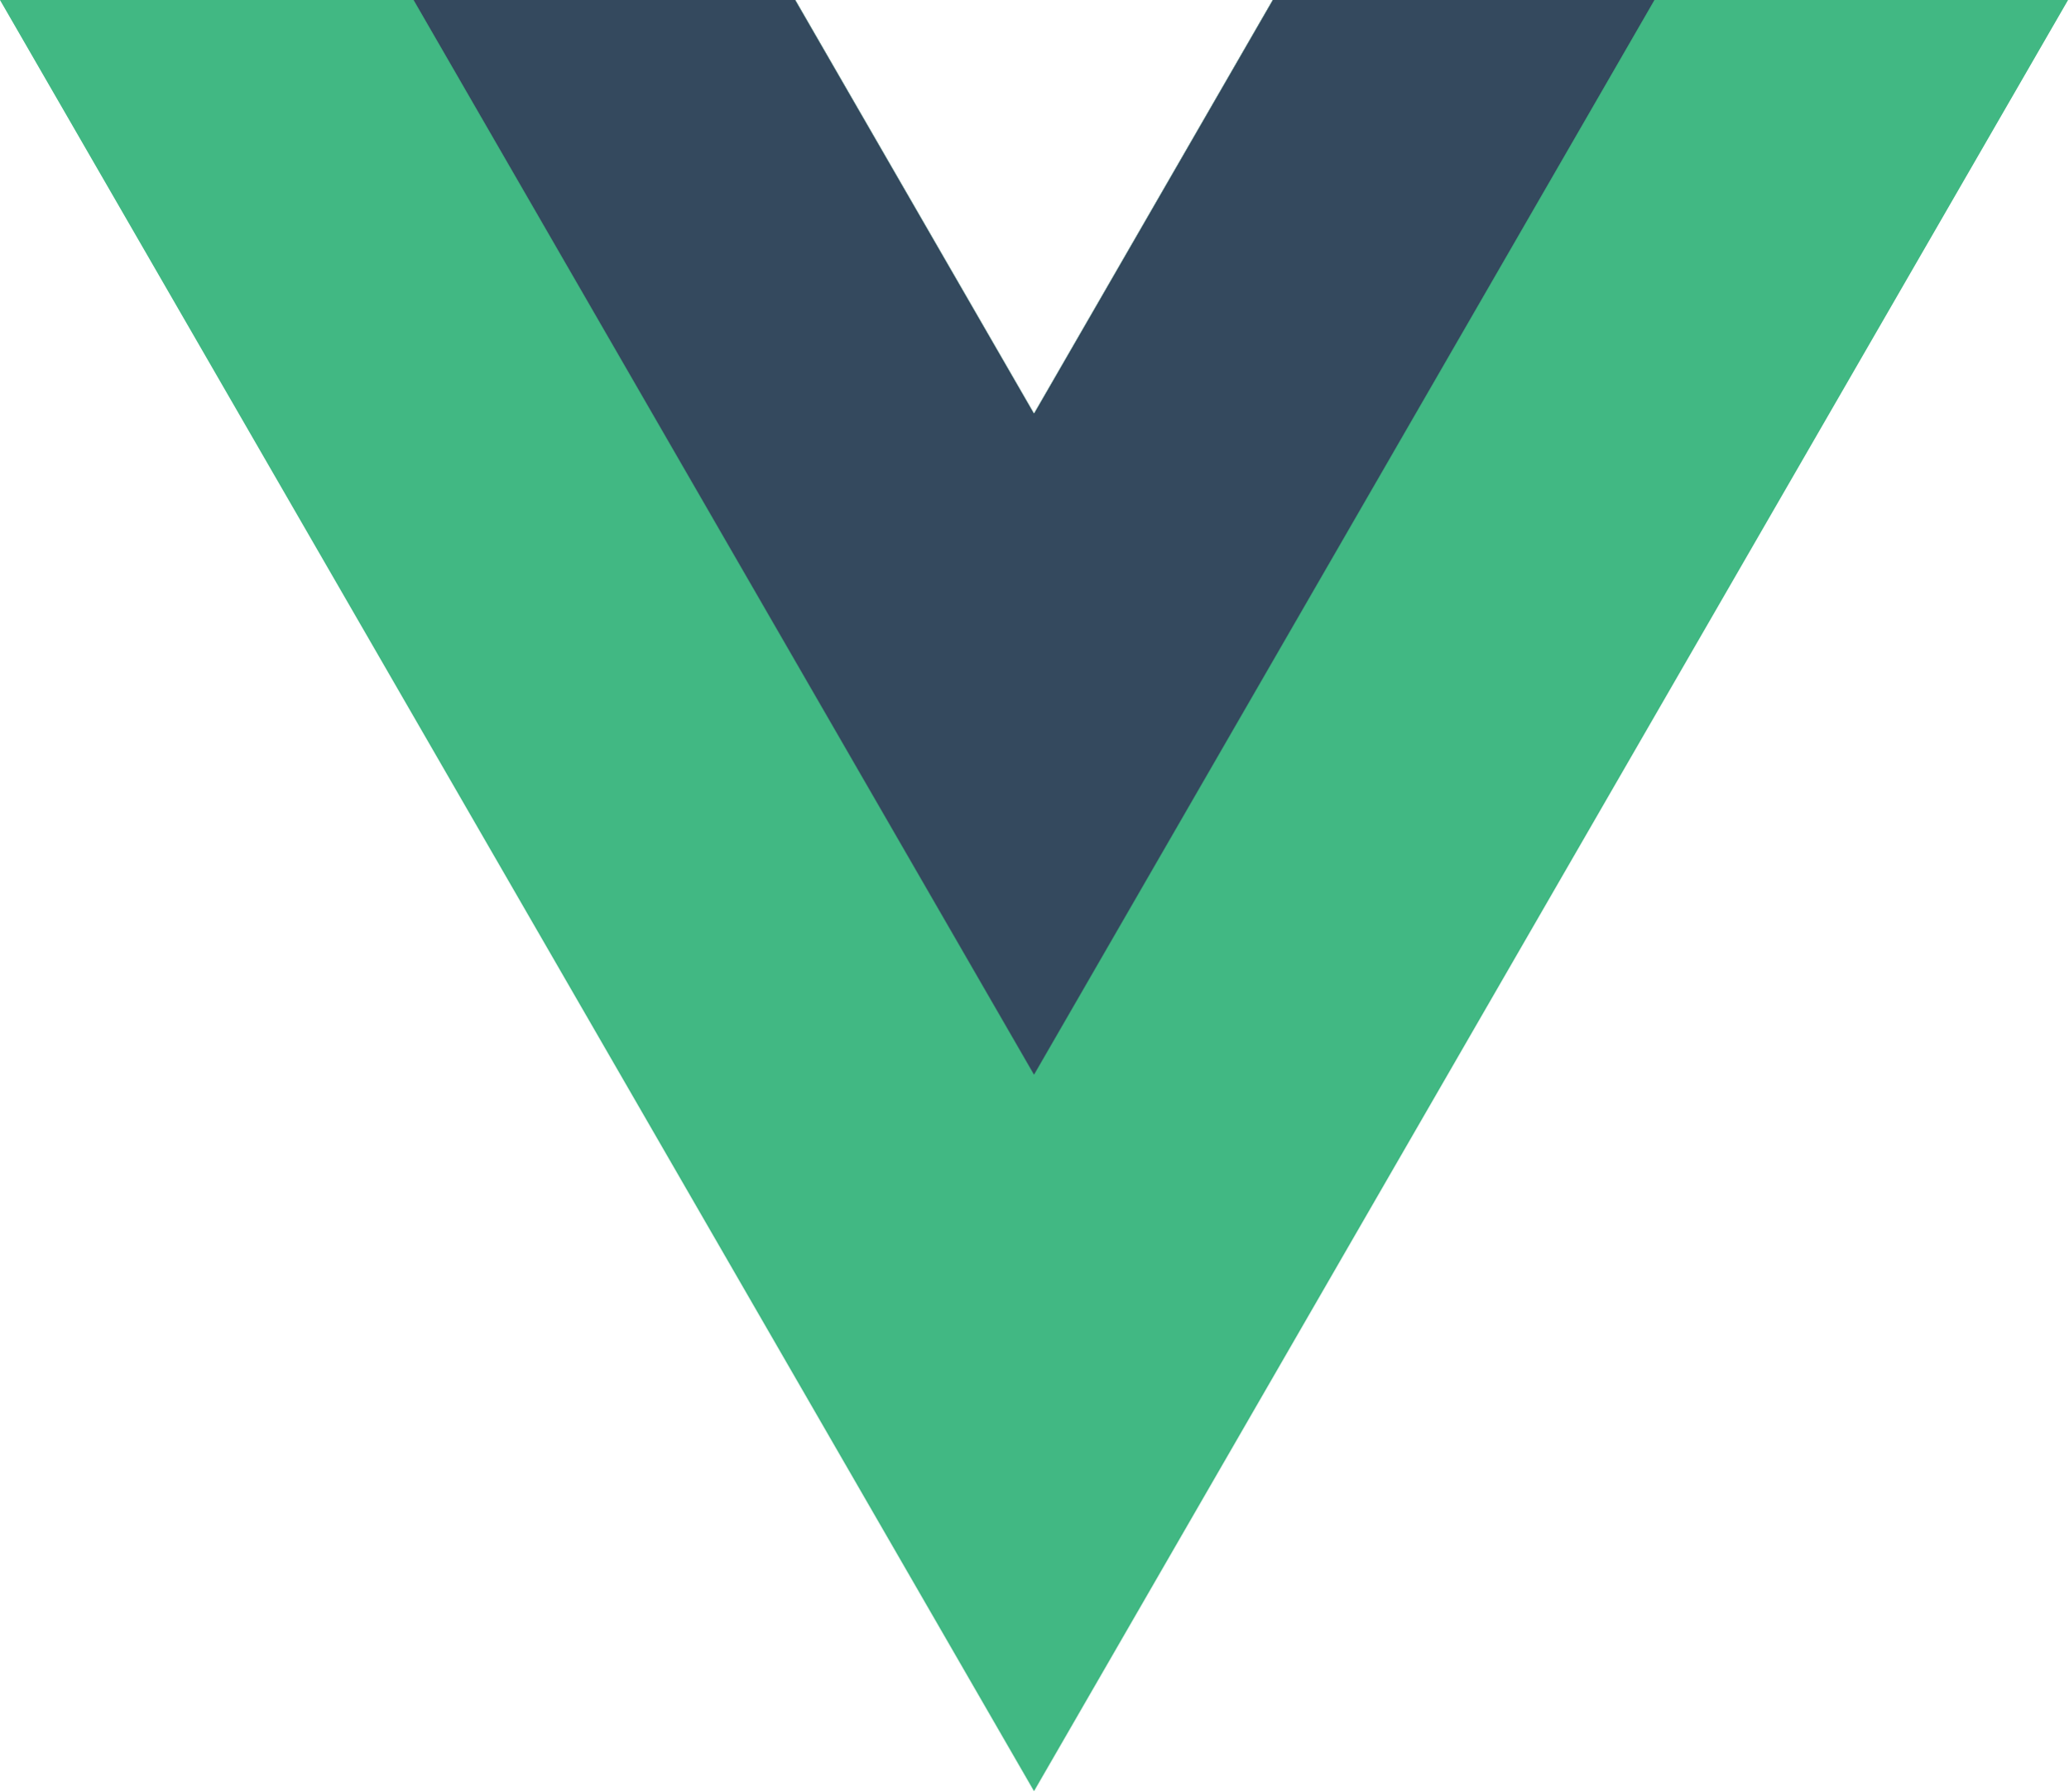
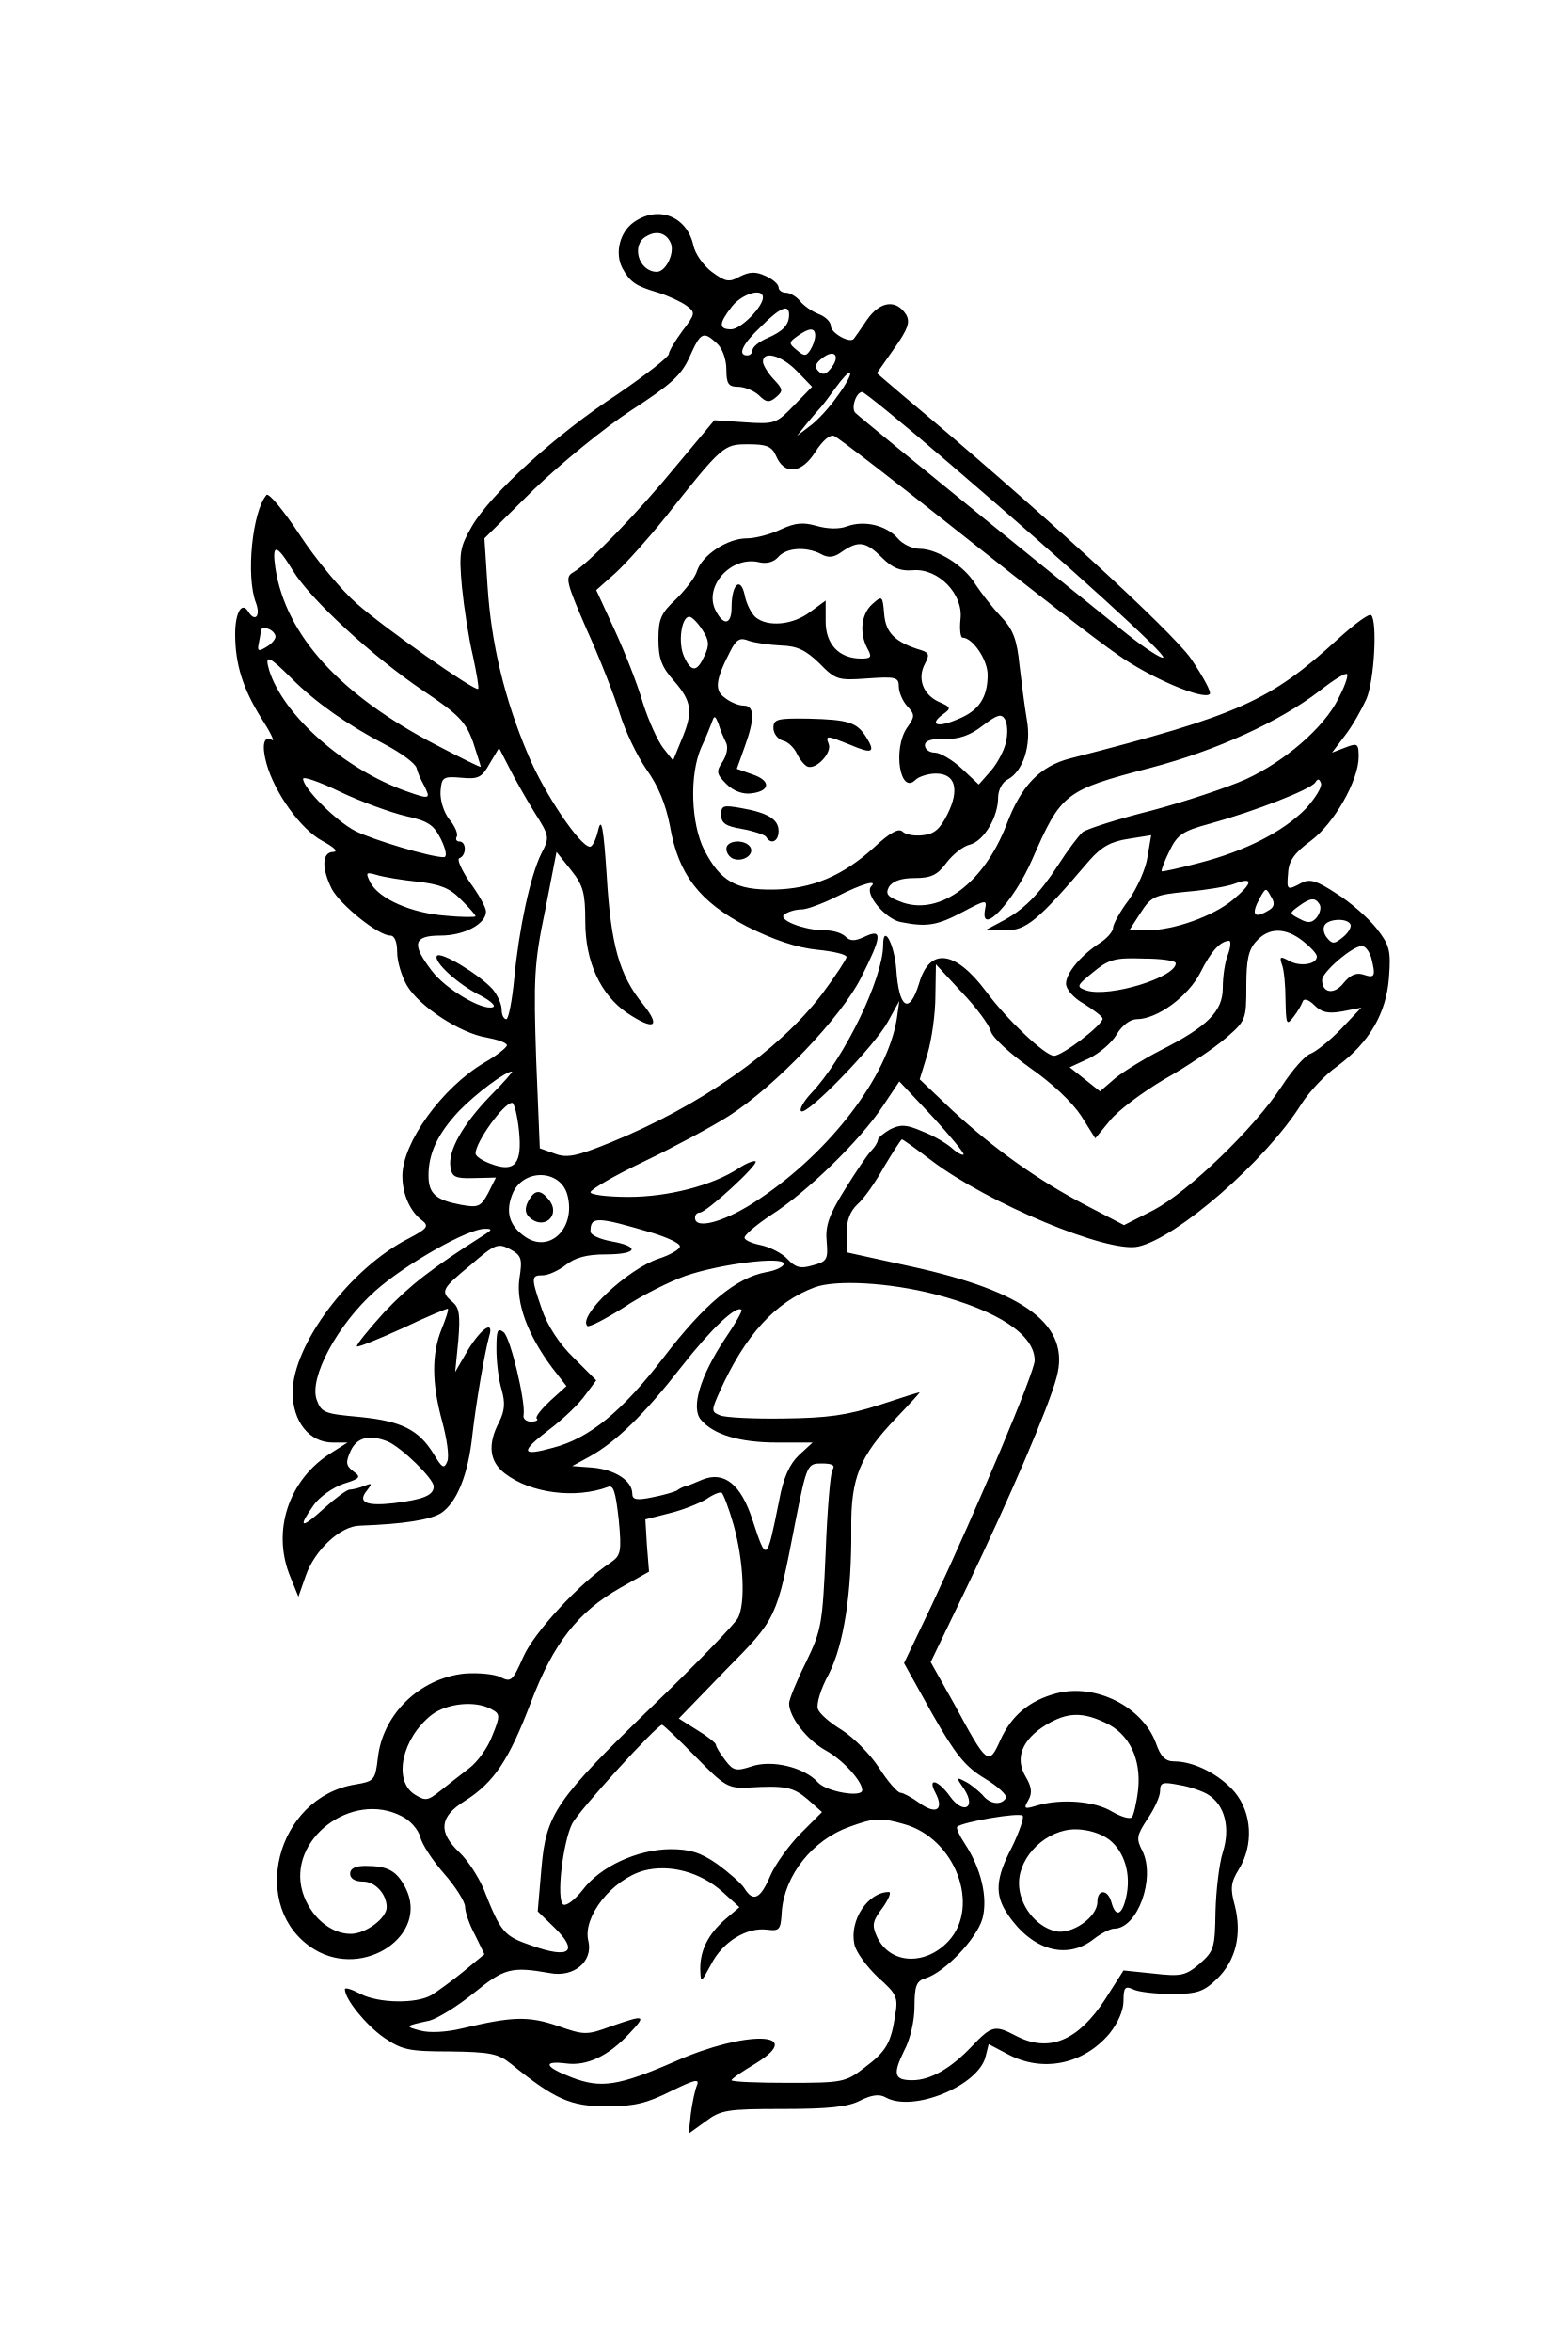
- <svg xmlns="http://www.w3.org/2000/svg" viewBox="0 0 261.76 226.69">
-   <path d="M161.096.001l-30.225 52.351L100.647.001H-.005l130.877 226.688L261.749.001z" fill="#41b883" />
-   <path d="M161.096.001l-30.225 52.351L100.647.001H52.346l78.526 136.01L209.398.001z" fill="#34495e" />
+ <svg xmlns="http://www.w3.org/2000/svg" version="1.0" width="300pt" height="450pt" viewBox="0 0 300 450" preserveAspectRatio="xMidYMid meet">
+   <g transform="translate(0,450) scale(0.1,-0.1)" fill="#000000" stroke="none">
+     <path d="M1213 4075 c-27 -19 -37 -59 -22 -88 15 -27 25 -34 69 -47 19 -6 43 -17 54 -25 17 -13 17 -15 -8 -48 -14 -19 -26 -39 -26 -44 0 -6 -44 -40 -98 -77 -118 -77 -243 -191 -279 -253 -23 -40 -25 -50 -19 -116 4 -40 13 -99 21 -132 7 -33 12 -61 10 -63 -5 -6 -179 116 -232 163 -29 25 -78 84 -109 131 -31 47 -60 82 -64 77 -27 -31 -40 -156 -20 -207 9 -25 -2 -37 -15 -16 -12 20 -25 -2 -25 -43 0 -58 15 -105 50 -161 17 -26 26 -45 21 -42 -16 10 -21 -9 -11 -45 16 -57 66 -126 107 -148 22 -12 31 -20 21 -21 -22 0 -23 -31 -3 -71 17 -31 89 -89 112 -89 8 0 13 -12 13 -32 0 -18 9 -47 19 -64 24 -40 102 -91 152 -99 21 -4 39 -10 39 -15 0 -4 -20 -20 -43 -33 -81 -48 -157 -153 -157 -217 0 -35 15 -69 39 -86 12 -10 8 -15 -26 -33 -113 -57 -223 -204 -223 -295 0 -56 32 -96 77 -96 l28 0 -30 -19 c-83 -51 -116 -151 -79 -239 l15 -37 14 40 c17 49 66 95 103 96 84 3 135 11 156 24 30 20 52 73 60 150 7 61 23 155 32 188 10 32 -14 17 -40 -25 l-25 -43 6 60 c4 49 2 63 -11 74 -24 20 -21 25 35 71 46 40 52 42 75 30 22 -12 24 -18 18 -56 -7 -47 16 -108 62 -170 l28 -36 -31 -28 c-17 -16 -29 -31 -26 -34 4 -3 -1 -6 -11 -6 -9 0 -16 6 -14 13 4 25 -25 147 -38 158 -12 9 -14 4 -14 -32 0 -24 4 -59 10 -78 7 -25 6 -40 -5 -62 -22 -42 -19 -75 11 -98 49 -38 135 -49 197 -26 11 5 15 -9 21 -62 6 -63 4 -69 -16 -83 -58 -38 -147 -134 -167 -181 -20 -45 -23 -48 -43 -38 -11 6 -43 9 -69 7 -86 -9 -157 -78 -166 -162 -5 -42 -7 -44 -42 -50 -154 -24 -207 -238 -79 -316 95 -57 220 28 174 118 -17 33 -34 42 -77 42 -19 0 -29 -5 -29 -15 0 -9 9 -15 25 -15 23 0 45 -24 45 -49 0 -21 -40 -51 -69 -51 -39 0 -78 34 -92 80 -30 100 94 195 190 145 16 -8 31 -25 35 -39 3 -14 24 -46 46 -71 22 -25 40 -54 40 -63 0 -10 8 -34 19 -54 l18 -37 -40 -33 c-22 -18 -50 -38 -61 -45 -29 -17 -101 -16 -136 2 -17 9 -30 13 -30 9 0 -19 40 -68 74 -92 35 -24 48 -27 127 -27 76 -1 92 -4 116 -23 85 -69 115 -82 184 -82 53 0 77 6 123 29 43 21 55 25 50 12 -4 -9 -9 -33 -12 -55 l-4 -38 32 23 c29 22 41 24 148 24 88 0 125 4 148 16 22 11 37 13 49 6 52 -29 177 22 191 78 l6 24 36 -19 c67 -36 145 -20 195 39 16 20 27 44 27 63 0 25 3 29 18 22 9 -5 43 -9 74 -9 49 0 61 4 87 29 36 35 48 85 34 140 -9 33 -8 44 8 70 28 46 25 107 -8 147 -29 34 -78 59 -116 59 -17 0 -26 9 -35 35 -26 70 -116 115 -191 95 -52 -14 -86 -43 -107 -90 -22 -49 -25 -47 -87 68 l-46 82 69 143 c83 173 157 345 172 402 27 99 -59 164 -279 212 l-123 27 0 37 c0 24 7 42 21 55 12 10 35 43 51 72 17 28 32 52 34 52 2 0 27 -18 56 -40 108 -82 338 -178 396 -165 74 16 244 164 312 272 15 24 46 57 69 73 61 45 94 101 99 170 4 52 1 62 -24 94 -16 20 -50 50 -76 66 -38 25 -51 29 -67 21 -28 -15 -29 -15 -26 19 1 23 13 39 43 61 45 33 92 116 92 161 0 25 -2 27 -25 18 l-26 -10 25 33 c14 18 32 50 41 70 15 36 21 148 9 160 -4 4 -32 -17 -63 -45 -130 -119 -189 -146 -513 -229 -58 -15 -94 -52 -122 -127 -43 -111 -126 -173 -198 -149 -30 11 -34 16 -27 30 7 11 23 17 49 17 32 0 44 6 61 29 12 16 32 32 45 35 27 7 54 53 54 90 0 14 8 30 19 35 29 16 45 65 36 114 -4 23 -10 70 -14 104 -5 50 -12 69 -37 95 -17 18 -38 46 -48 61 -21 35 -73 67 -106 67 -14 0 -33 9 -42 20 -22 25 -64 35 -97 23 -16 -6 -38 -5 -59 1 -25 7 -40 6 -68 -7 -19 -9 -48 -17 -65 -17 -37 0 -85 -32 -95 -62 -3 -12 -22 -36 -40 -54 -29 -27 -34 -38 -34 -77 0 -37 6 -53 30 -80 34 -39 37 -59 14 -113 l-16 -39 -19 24 c-10 13 -28 52 -39 87 -10 35 -35 98 -54 139 l-35 76 36 32 c20 18 63 66 96 107 110 139 112 140 159 140 35 0 45 -4 53 -22 16 -38 49 -34 75 7 14 22 28 34 36 31 8 -3 118 -88 244 -188 127 -101 260 -204 298 -230 63 -45 165 -88 177 -76 4 3 -13 34 -36 68 -38 54 -298 292 -553 505 l-48 41 33 47 c27 38 31 51 23 65 -19 30 -50 26 -75 -10 -12 -18 -24 -35 -25 -36 -7 -10 -44 11 -44 24 0 8 -10 18 -23 23 -13 5 -29 16 -36 25 -7 9 -20 16 -27 16 -8 0 -14 5 -14 10 0 6 -11 16 -25 22 -19 9 -31 8 -49 -1 -21 -12 -28 -10 -54 9 -16 12 -32 35 -35 50 -12 56 -67 78 -114 45z m71 -41 c7 -19 -10 -54 -27 -54 -35 0 -50 52 -20 68 20 12 39 6 47 -14z m176 -103 c0 -18 -42 -61 -61 -61 -24 0 -24 11 2 44 19 24 59 36 59 17z m50 -33 c0 -20 -12 -32 -42 -45 -16 -7 -28 -17 -28 -23 0 -5 -4 -10 -10 -10 -19 0 -10 21 26 55 37 37 54 44 54 23z m50 -40 c0 -7 -4 -19 -9 -27 -8 -13 -12 -13 -26 -1 -16 13 -16 15 1 27 22 16 34 17 34 1z m-188 -15 c10 -9 18 -30 18 -50 0 -27 4 -33 22 -33 12 0 30 -7 40 -16 14 -14 20 -15 33 -4 14 12 14 15 -5 35 -11 12 -20 27 -20 33 0 22 36 12 65 -18 l29 -30 -35 -36 c-33 -34 -36 -36 -93 -32 l-59 4 -71 -85 c-77 -94 -171 -190 -199 -206 -16 -9 -14 -18 26 -110 25 -55 53 -127 63 -160 10 -33 33 -81 51 -107 23 -32 37 -67 45 -108 16 -93 56 -145 148 -193 50 -25 94 -40 133 -44 31 -3 57 -9 57 -14 0 -4 -21 -36 -47 -71 -83 -109 -235 -215 -405 -284 -66 -27 -84 -30 -107 -21 l-28 10 -7 171 c-5 153 -4 183 17 283 l22 113 28 -35 c23 -29 27 -43 27 -98 0 -77 29 -140 80 -175 51 -34 66 -28 31 16 -46 56 -62 114 -70 247 -6 91 -10 112 -16 88 -4 -18 -11 -33 -16 -33 -19 0 -88 103 -118 175 -46 108 -71 215 -78 323 l-6 92 94 93 c53 51 135 118 187 152 77 50 96 67 112 103 21 47 26 49 52 25z m217 -49 c-9 -11 -15 -12 -23 -4 -8 8 -6 15 9 26 23 17 34 2 14 -22z m14 -51 c-15 -22 -39 -48 -53 -58 l-25 -19 20 25 c11 13 22 26 25 29 3 3 16 20 29 38 13 18 25 31 28 29 2 -3 -8 -23 -24 -44z m213 -129 c236 -202 416 -366 410 -372 -3 -3 -34 17 -68 44 -56 44 -502 406 -521 424 -9 8 1 40 13 40 4 0 79 -61 166 -136z m-128 -181 c20 -20 35 -26 59 -24 49 4 97 -46 91 -94 -2 -19 0 -35 4 -35 19 0 48 -42 48 -71 0 -44 -17 -69 -57 -85 -39 -17 -56 -11 -29 9 17 12 16 14 -7 24 -31 14 -42 45 -27 73 9 17 8 21 -7 26 -50 15 -68 33 -71 69 -3 36 -4 36 -23 19 -21 -19 -25 -55 -9 -85 9 -16 7 -19 -12 -19 -42 0 -68 27 -68 71 l0 40 -30 -22 c-33 -25 -81 -29 -104 -10 -8 7 -18 26 -21 43 -8 36 -25 20 -25 -24 0 -33 -15 -36 -30 -7 -25 46 29 107 84 93 14 -3 27 1 35 10 15 18 53 21 82 6 14 -8 25 -7 41 5 31 21 45 19 76 -12z m-1128 -24 c34 -56 153 -165 249 -230 69 -46 82 -60 96 -98 8 -25 15 -46 15 -48 0 -2 -38 17 -84 41 -185 96 -289 210 -309 339 -7 48 2 47 33 -4z m784 -114 c13 -20 14 -29 4 -50 -14 -31 -25 -32 -39 -1 -12 26 -5 76 10 76 5 0 16 -11 25 -25z m-817 -11 c2 -5 -6 -15 -16 -21 -16 -10 -19 -9 -16 5 2 9 4 21 4 25 1 11 24 4 28 -9z m968 -19 c31 -1 47 -9 73 -34 31 -32 36 -33 92 -29 55 4 60 2 60 -16 0 -10 7 -27 16 -37 15 -16 15 -20 0 -41 -28 -40 -14 -130 16 -100 6 6 24 12 39 12 37 0 46 -30 22 -78 -14 -28 -25 -38 -47 -40 -16 -2 -33 1 -39 7 -7 7 -24 -2 -54 -30 -60 -55 -120 -80 -193 -81 -72 -1 -101 16 -132 75 -26 51 -29 145 -6 197 9 19 18 42 21 50 4 12 6 10 12 -5 3 -11 10 -27 14 -35 5 -9 2 -24 -6 -37 -13 -19 -12 -24 7 -43 13 -13 31 -20 47 -18 37 4 39 24 4 36 l-31 11 15 42 c20 55 19 79 -2 79 -10 0 -26 7 -36 15 -20 14 -18 34 10 88 12 24 19 28 36 21 12 -4 40 -8 62 -9z m-937 -63 c46 -46 107 -89 180 -127 30 -16 56 -35 59 -44 2 -9 9 -24 14 -33 14 -27 12 -28 -33 -12 -119 42 -236 145 -263 232 -9 31 -1 28 43 -16z m2003 -39 c-28 -56 -103 -120 -177 -154 -36 -16 -117 -43 -181 -60 -64 -16 -123 -35 -131 -41 -8 -7 -29 -35 -47 -63 -37 -57 -67 -87 -110 -109 l-30 -16 39 0 c40 0 62 18 161 134 23 26 41 36 74 41 l44 7 -7 -41 c-3 -23 -20 -60 -36 -83 -17 -22 -30 -47 -30 -53 0 -7 -11 -20 -25 -29 -37 -24 -65 -58 -65 -78 0 -11 15 -28 35 -39 19 -12 35 -24 35 -28 0 -12 -77 -71 -93 -71 -17 0 -90 69 -130 123 -59 79 -108 85 -128 16 -19 -62 -39 -49 -44 28 -4 48 -25 86 -25 45 0 -63 -74 -217 -138 -284 -14 -15 -23 -31 -19 -34 10 -10 141 125 166 171 l22 40 -5 -35 c-18 -110 -127 -253 -263 -344 -63 -43 -123 -60 -123 -36 0 6 4 10 9 10 13 0 113 92 107 98 -3 2 -17 -3 -32 -13 -50 -33 -135 -55 -211 -55 -40 0 -73 4 -73 9 0 5 46 32 103 59 56 27 129 66 162 87 89 57 216 190 253 265 40 79 41 94 7 78 -19 -9 -28 -9 -37 0 -7 7 -24 12 -39 12 -41 0 -94 21 -77 31 7 5 21 9 32 9 10 0 40 11 68 25 47 24 79 33 65 19 -13 -14 27 -62 56 -68 50 -10 70 -7 119 19 45 24 47 24 43 5 -10 -54 55 15 90 95 56 128 62 133 227 176 126 33 248 89 323 147 28 22 51 36 53 32 2 -5 -6 -26 -17 -47z m-636 -83 c-3 -15 -16 -40 -29 -55 l-23 -26 -32 30 c-18 17 -42 31 -52 31 -10 0 -19 6 -19 14 0 9 12 13 39 12 27 0 48 7 72 26 28 21 35 23 42 12 5 -8 6 -28 2 -44z m-903 -133 c30 -47 30 -49 14 -80 -21 -42 -43 -144 -52 -240 -4 -42 -11 -77 -15 -77 -5 0 -9 8 -9 18 0 11 -8 28 -17 39 -26 29 -101 74 -107 64 -7 -11 41 -55 84 -76 19 -10 30 -20 23 -22 -20 -7 -91 35 -117 70 -39 51 -35 67 17 67 45 0 87 22 87 46 0 8 -14 33 -31 56 -16 24 -25 44 -20 46 14 5 14 32 0 32 -5 0 -8 4 -5 9 3 5 -3 20 -14 33 -11 14 -18 37 -17 54 2 27 5 29 40 26 32 -3 39 0 54 27 l18 30 19 -37 c10 -20 32 -59 48 -85z m-247 -8 c45 -10 55 -17 69 -45 10 -21 12 -34 5 -34 -25 0 -135 33 -169 50 -37 19 -100 82 -100 100 0 5 32 -6 71 -25 40 -19 95 -39 124 -46z m1724 14 c-43 -44 -115 -81 -204 -104 -38 -10 -70 -17 -72 -16 -1 2 5 19 15 39 15 31 25 38 77 52 87 24 194 66 202 79 5 8 8 7 11 -2 2 -7 -11 -28 -29 -48z m-1699 -140 c42 -5 61 -12 82 -34 15 -15 28 -29 28 -32 0 -2 -26 -2 -57 1 -66 5 -127 32 -144 63 -10 20 -9 21 12 15 13 -4 49 -10 79 -13z m1560 -34 c-38 -32 -114 -59 -166 -59 l-33 0 22 34 c20 31 27 34 89 40 36 3 77 10 90 15 37 14 36 2 -2 -30z m69 -20 c-29 -18 -36 -10 -18 23 11 20 12 20 21 3 8 -12 7 -20 -3 -26z m96 11 c4 -6 1 -17 -5 -25 -9 -11 -17 -12 -33 -3 -20 10 -20 11 -2 24 23 17 32 17 40 4z m59 -38 c3 -5 -3 -16 -14 -25 -16 -13 -20 -14 -30 -2 -7 8 -9 19 -5 25 7 12 42 14 49 2z m-90 -33 c14 -11 26 -24 26 -29 0 -15 -31 -20 -52 -9 -18 10 -20 9 -15 -6 4 -9 7 -40 7 -68 1 -47 2 -50 15 -33 8 10 16 24 18 30 2 6 11 4 22 -7 14 -14 26 -17 54 -12 l36 7 -39 -41 c-22 -23 -48 -43 -58 -47 -10 -3 -35 -31 -55 -62 -53 -81 -179 -202 -245 -237 l-57 -29 -73 38 c-92 48 -176 108 -256 182 l-62 59 15 49 c8 27 15 77 15 110 l1 61 49 -53 c28 -29 53 -63 56 -75 3 -12 37 -43 75 -70 42 -29 81 -66 98 -92 l27 -43 28 34 c15 19 62 54 104 79 43 24 96 60 118 79 38 33 39 35 39 99 0 50 4 70 19 86 24 27 56 27 90 0z m-144 -25 c-6 -14 -10 -43 -10 -64 0 -45 -29 -74 -120 -120 -31 -16 -70 -40 -86 -53 l-29 -25 -29 23 -29 23 37 17 c20 10 44 30 53 46 10 17 26 29 38 29 40 0 99 44 122 89 21 42 38 60 55 61 4 0 3 -12 -2 -26z m274 -6 c9 -36 7 -40 -14 -33 -14 5 -26 0 -39 -16 -18 -23 -41 -19 -41 6 0 15 58 65 76 65 7 0 14 -10 18 -22z m-374 -11 c0 -27 -127 -66 -171 -52 -20 7 -19 9 13 35 29 24 41 28 95 26 35 0 63 -4 63 -9z m-1312 -254 c-53 -55 -81 -105 -76 -136 3 -19 9 -22 45 -21 l42 1 -15 -30 c-14 -26 -19 -28 -52 -22 -48 9 -62 21 -62 56 0 43 18 80 58 123 33 34 89 76 102 76 2 0 -16 -21 -42 -47z m906 -112 c-2 -2 -12 3 -22 12 -10 9 -35 24 -56 32 -32 14 -43 14 -63 4 -12 -7 -23 -16 -23 -20 0 -4 -6 -14 -13 -21 -7 -7 -30 -41 -51 -75 -30 -48 -37 -69 -34 -99 3 -34 0 -38 -27 -45 -23 -7 -33 -4 -48 12 -10 11 -32 22 -48 26 -16 3 -32 9 -34 14 -3 4 20 24 50 44 68 43 171 143 214 208 l32 48 64 -68 c34 -37 61 -70 59 -72z m-851 47 c7 -65 -8 -82 -53 -65 -17 6 -30 15 -30 20 0 22 54 97 70 97 4 0 10 -24 13 -52z m93 -125 c16 -62 -33 -111 -80 -80 -31 21 -39 47 -26 81 19 51 93 50 106 -1z m163 -72 c29 -9 53 -20 52 -26 0 -5 -18 -16 -40 -23 -60 -20 -156 -110 -137 -129 3 -3 34 13 69 35 34 23 88 50 119 61 67 23 188 38 188 23 0 -5 -15 -13 -34 -16 -58 -11 -118 -61 -196 -163 -79 -103 -142 -155 -212 -173 -61 -17 -63 -8 -8 34 28 21 59 51 70 67 l21 28 -44 44 c-27 26 -50 62 -60 92 -21 61 -21 65 2 65 10 0 30 9 44 20 18 14 40 20 76 20 61 0 67 15 11 25 -22 4 -40 12 -40 19 0 29 11 29 119 -3z m-323 -4 c-99 -63 -142 -96 -191 -148 -31 -34 -54 -63 -52 -65 2 -2 42 14 88 35 46 22 85 38 86 37 2 -2 -4 -19 -12 -39 -19 -47 -19 -103 1 -176 9 -33 14 -67 10 -77 -6 -15 -10 -13 -26 14 -29 47 -62 63 -142 71 -67 6 -73 8 -82 33 -15 42 40 144 112 208 57 51 180 121 211 119 13 0 13 -2 -3 -12z m862 -113 c123 -32 192 -78 192 -127 0 -22 -109 -280 -196 -466 l-54 -113 54 -97 c45 -79 63 -101 101 -124 25 -15 43 -32 40 -37 -9 -15 -31 -12 -45 6 -8 8 -22 20 -32 25 -19 10 -19 9 -3 -14 24 -37 -2 -49 -27 -14 -23 32 -44 37 -28 7 17 -32 2 -43 -30 -20 -15 11 -32 20 -37 20 -5 0 -24 21 -41 48 -17 26 -49 58 -71 72 -23 14 -44 32 -46 41 -3 9 6 39 21 66 29 57 44 155 43 278 -1 97 16 139 86 212 25 26 45 48 45 49 0 1 -35 -10 -77 -24 -62 -20 -100 -25 -183 -26 -58 -1 -113 2 -122 6 -17 7 -17 9 -1 45 49 109 107 172 182 200 41 15 143 9 229 -13z m-401 -86 c-47 -71 -65 -131 -46 -154 24 -29 75 -44 146 -44 l68 0 -26 -24 c-18 -17 -30 -43 -38 -87 -24 -119 -24 -119 -51 -37 -22 68 -54 94 -96 77 -16 -7 -31 -13 -34 -13 -3 -1 -10 -4 -15 -8 -6 -3 -27 -9 -48 -13 -29 -6 -37 -4 -37 7 0 25 -33 46 -75 50 l-40 3 33 18 c51 28 106 82 176 172 58 74 105 118 115 109 2 -2 -12 -27 -32 -56z m-645 -196 c26 -11 88 -71 88 -86 0 -17 -20 -25 -77 -32 -53 -6 -69 2 -51 24 11 14 10 15 -5 9 -10 -4 -23 -7 -28 -7 -5 0 -27 -16 -49 -36 -44 -40 -51 -38 -20 6 11 16 37 34 57 41 32 10 35 13 19 24 -14 11 -15 17 -5 39 12 26 36 32 71 18z m851 -54 c-4 -7 -10 -78 -13 -158 -6 -138 -8 -149 -38 -211 -18 -36 -32 -71 -32 -78 0 -26 34 -70 70 -90 33 -18 70 -59 70 -76 0 -15 -69 -3 -85 15 -26 29 -89 44 -128 30 -28 -9 -34 -8 -49 12 -10 13 -18 26 -18 30 0 3 -16 16 -36 28 l-35 22 89 92 c99 100 98 98 134 284 22 111 23 112 51 112 20 0 26 -4 20 -12z m-189 -106 c19 -69 23 -150 8 -178 -6 -11 -77 -85 -159 -164 -191 -185 -208 -210 -217 -316 l-7 -81 32 -31 c47 -46 29 -60 -42 -35 -55 19 -60 24 -94 110 -10 23 -30 54 -46 69 -41 39 -38 68 10 98 57 36 85 79 127 189 43 113 90 173 171 219 l55 31 -4 50 -3 50 47 12 c25 6 57 19 70 27 13 9 26 14 29 12 3 -2 14 -30 23 -62z m-464 -352 c17 -9 18 -12 2 -51 -8 -22 -28 -50 -44 -62 -16 -12 -41 -32 -55 -43 -25 -20 -29 -20 -50 -7 -41 27 -24 107 33 152 29 22 83 28 114 11z m1175 -26 c46 -21 69 -69 63 -128 -3 -26 -9 -50 -12 -53 -4 -4 -21 1 -38 11 -33 20 -96 25 -142 12 -26 -8 -28 -7 -18 10 8 14 6 26 -6 46 -20 35 -6 70 40 98 40 24 69 25 113 4z m-784 -65 c56 -57 62 -61 102 -59 70 4 85 1 113 -23 l27 -24 -40 -40 c-22 -22 -49 -59 -59 -82 -19 -45 -33 -51 -50 -23 -6 9 -30 30 -52 46 -32 22 -52 28 -90 28 -63 -1 -133 -33 -167 -78 -15 -19 -31 -31 -37 -28 -14 9 -1 119 17 155 13 25 162 189 172 189 2 0 31 -27 64 -61z m980 -72 c33 -20 44 -64 29 -111 -7 -22 -13 -74 -14 -114 -1 -69 -3 -75 -30 -99 -27 -23 -36 -25 -88 -19 l-58 6 -35 -55 c-52 -80 -108 -103 -171 -70 -40 21 -46 20 -85 -21 -40 -42 -79 -64 -113 -64 -35 0 -38 11 -16 56 12 22 20 58 20 85 0 40 4 49 21 54 38 12 98 76 109 114 11 41 -3 97 -34 144 -10 15 -17 30 -14 32 9 9 119 28 125 21 3 -3 -6 -30 -20 -59 -32 -61 -34 -92 -9 -129 46 -69 113 -89 165 -48 14 11 32 20 39 20 45 0 80 97 54 149 -12 23 -11 29 10 61 13 19 24 43 24 53 0 17 5 18 36 12 20 -3 45 -12 55 -18z m-581 -57 c98 -27 147 -157 85 -224 -45 -48 -113 -44 -137 9 -10 22 -8 30 11 55 12 17 17 30 12 30 -40 0 -76 -54 -66 -100 3 -15 24 -43 45 -63 36 -32 39 -38 33 -73 -8 -53 -17 -69 -60 -101 -35 -27 -42 -28 -145 -28 -59 0 -108 2 -108 5 0 3 21 17 46 32 99 61 -19 64 -154 4 -108 -47 -142 -52 -197 -31 -53 20 -58 33 -11 27 39 -5 80 14 120 57 34 36 31 37 -35 14 -46 -17 -51 -17 -102 1 -56 19 -87 18 -183 -5 -29 -7 -62 -9 -80 -4 -30 8 -29 9 18 19 15 4 53 27 85 53 58 47 71 51 145 38 46 -9 83 22 74 61 -12 46 45 118 106 135 50 13 109 -3 151 -41 l32 -29 -27 -23 c-33 -29 -48 -59 -48 -95 1 -28 1 -28 21 9 22 43 68 71 107 66 24 -3 26 0 28 34 5 70 59 138 130 163 47 17 59 18 104 5z m393 -30 c29 -23 42 -66 32 -110 -8 -35 -20 -39 -28 -10 -7 26 -27 26 -27 1 0 -29 -49 -63 -80 -56 -38 9 -70 50 -70 92 0 52 53 103 108 103 24 0 49 -8 65 -20z" />
+     <path d="M1480 3107 c0 -10 8 -21 18 -24 10 -2 22 -14 27 -25 6 -12 15 -23 21 -25 17 -5 46 27 40 43 -7 18 -4 17 41 -1 42 -18 49 -15 31 14 -18 29 -34 34 -110 36 -61 1 -68 -1 -68 -18z" />
+     <path d="M1380 2941 c0 -16 9 -22 40 -27 22 -4 43 -11 46 -15 9 -16 24 -9 24 11 0 22 -20 35 -72 44 -34 6 -38 5 -38 -13z" />
+     <path d="M1390 2876 c0 -8 6 -16 13 -19 19 -7 41 8 33 22 -10 16 -46 14 -46 -3z" />
+     <path d="M1011 2202 c-7 -13 -6 -23 1 -30 28 -28 63 3 38 33 -16 20 -27 19 -39 -3z" />
+   </g>
</svg>
